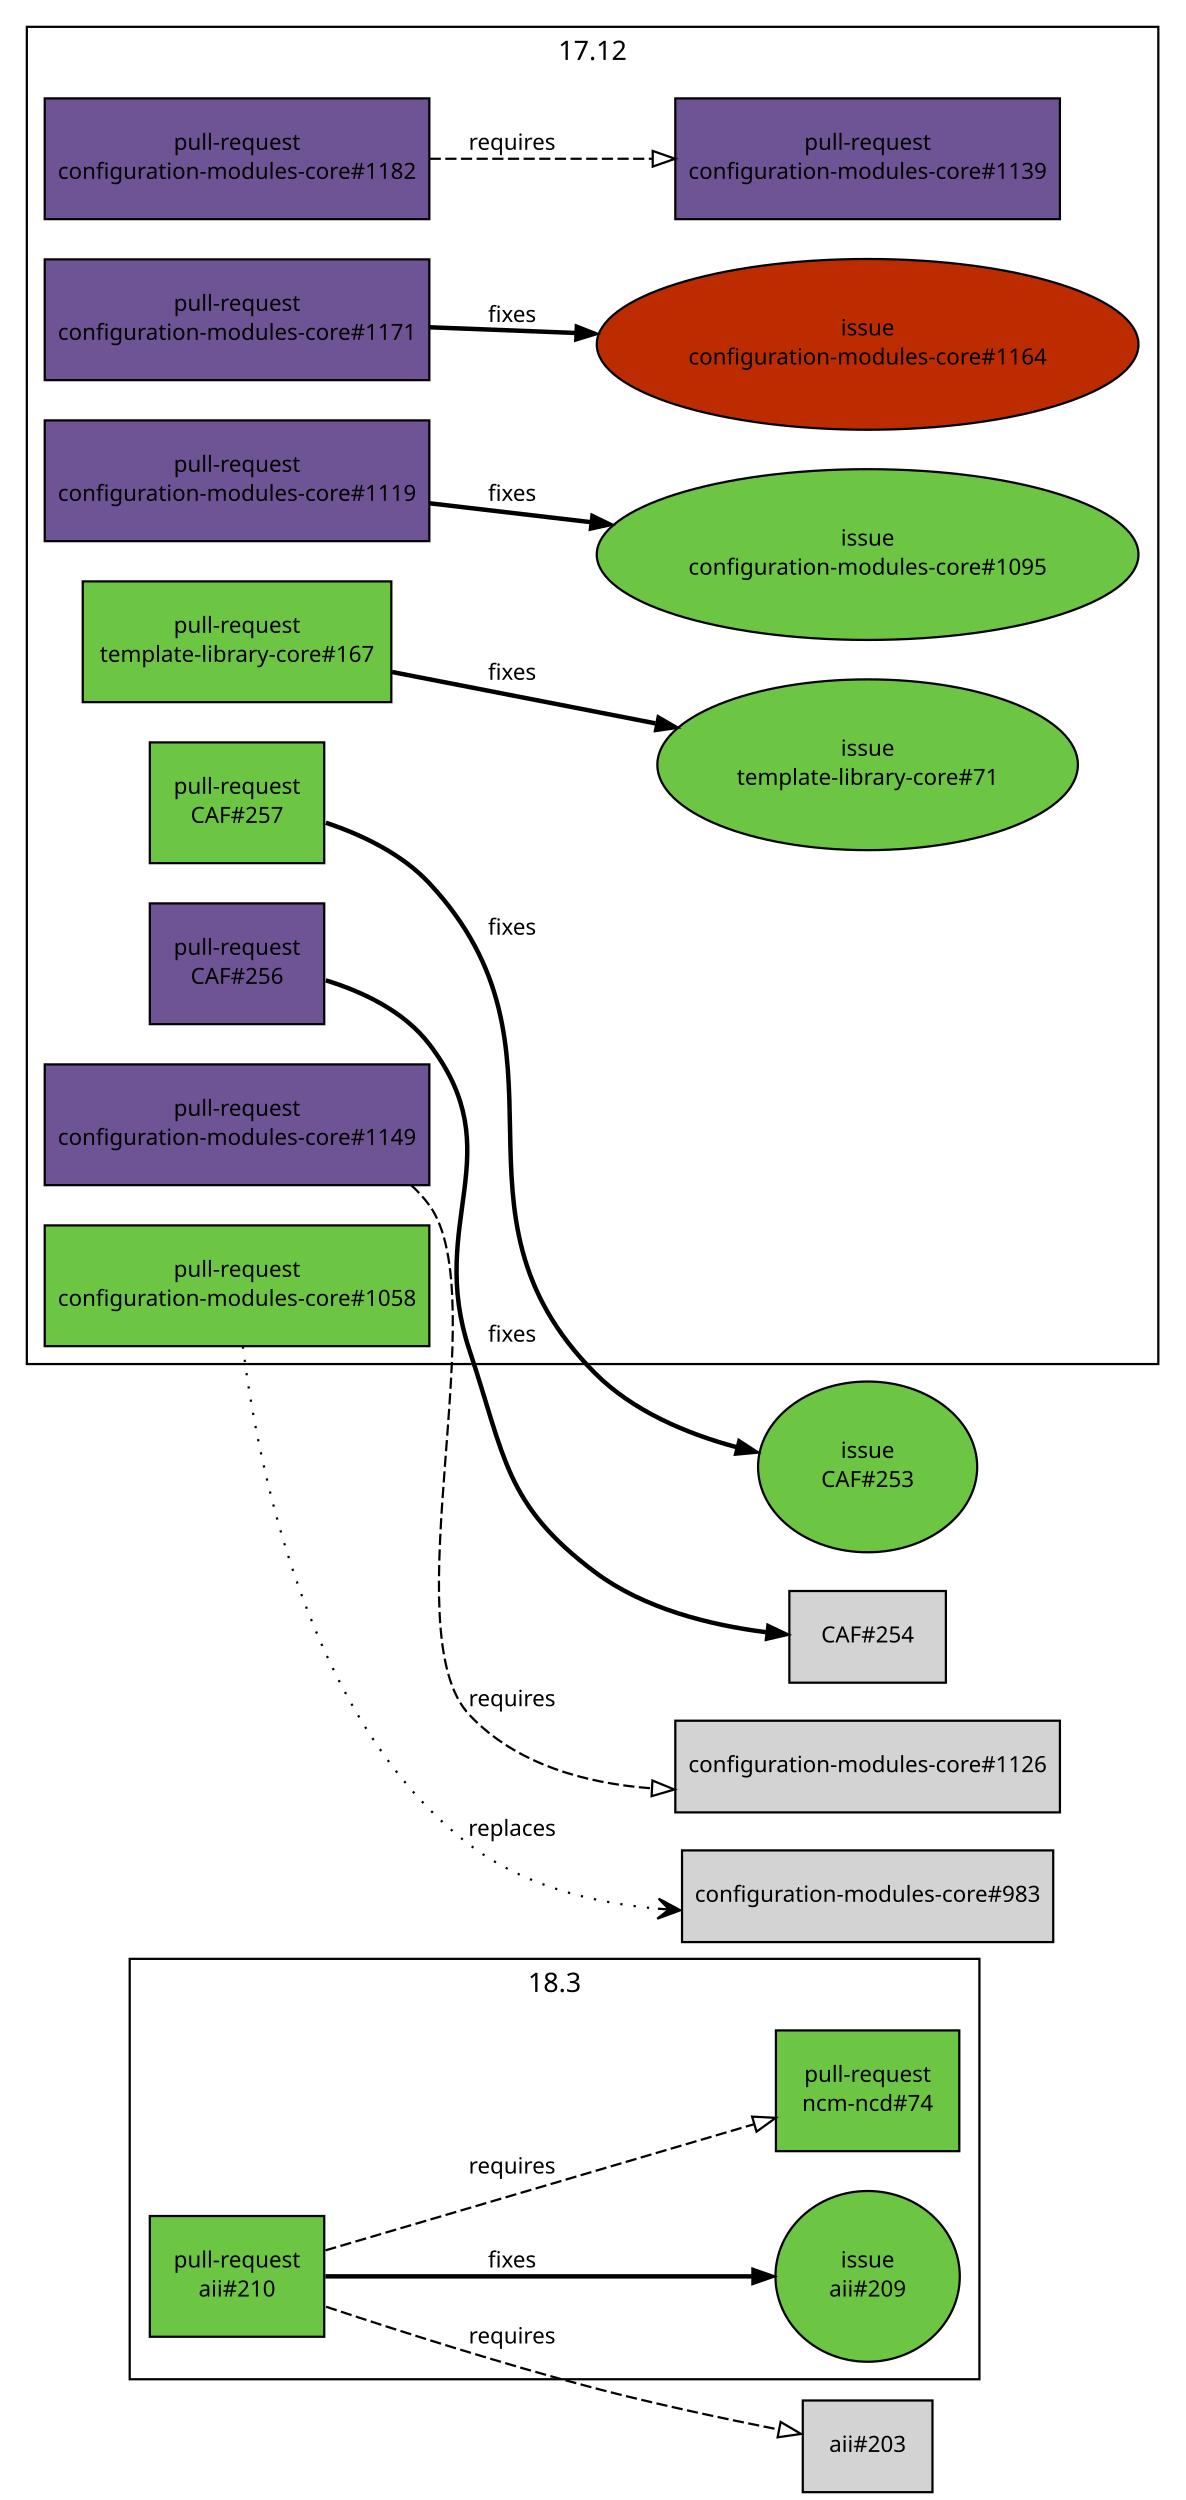
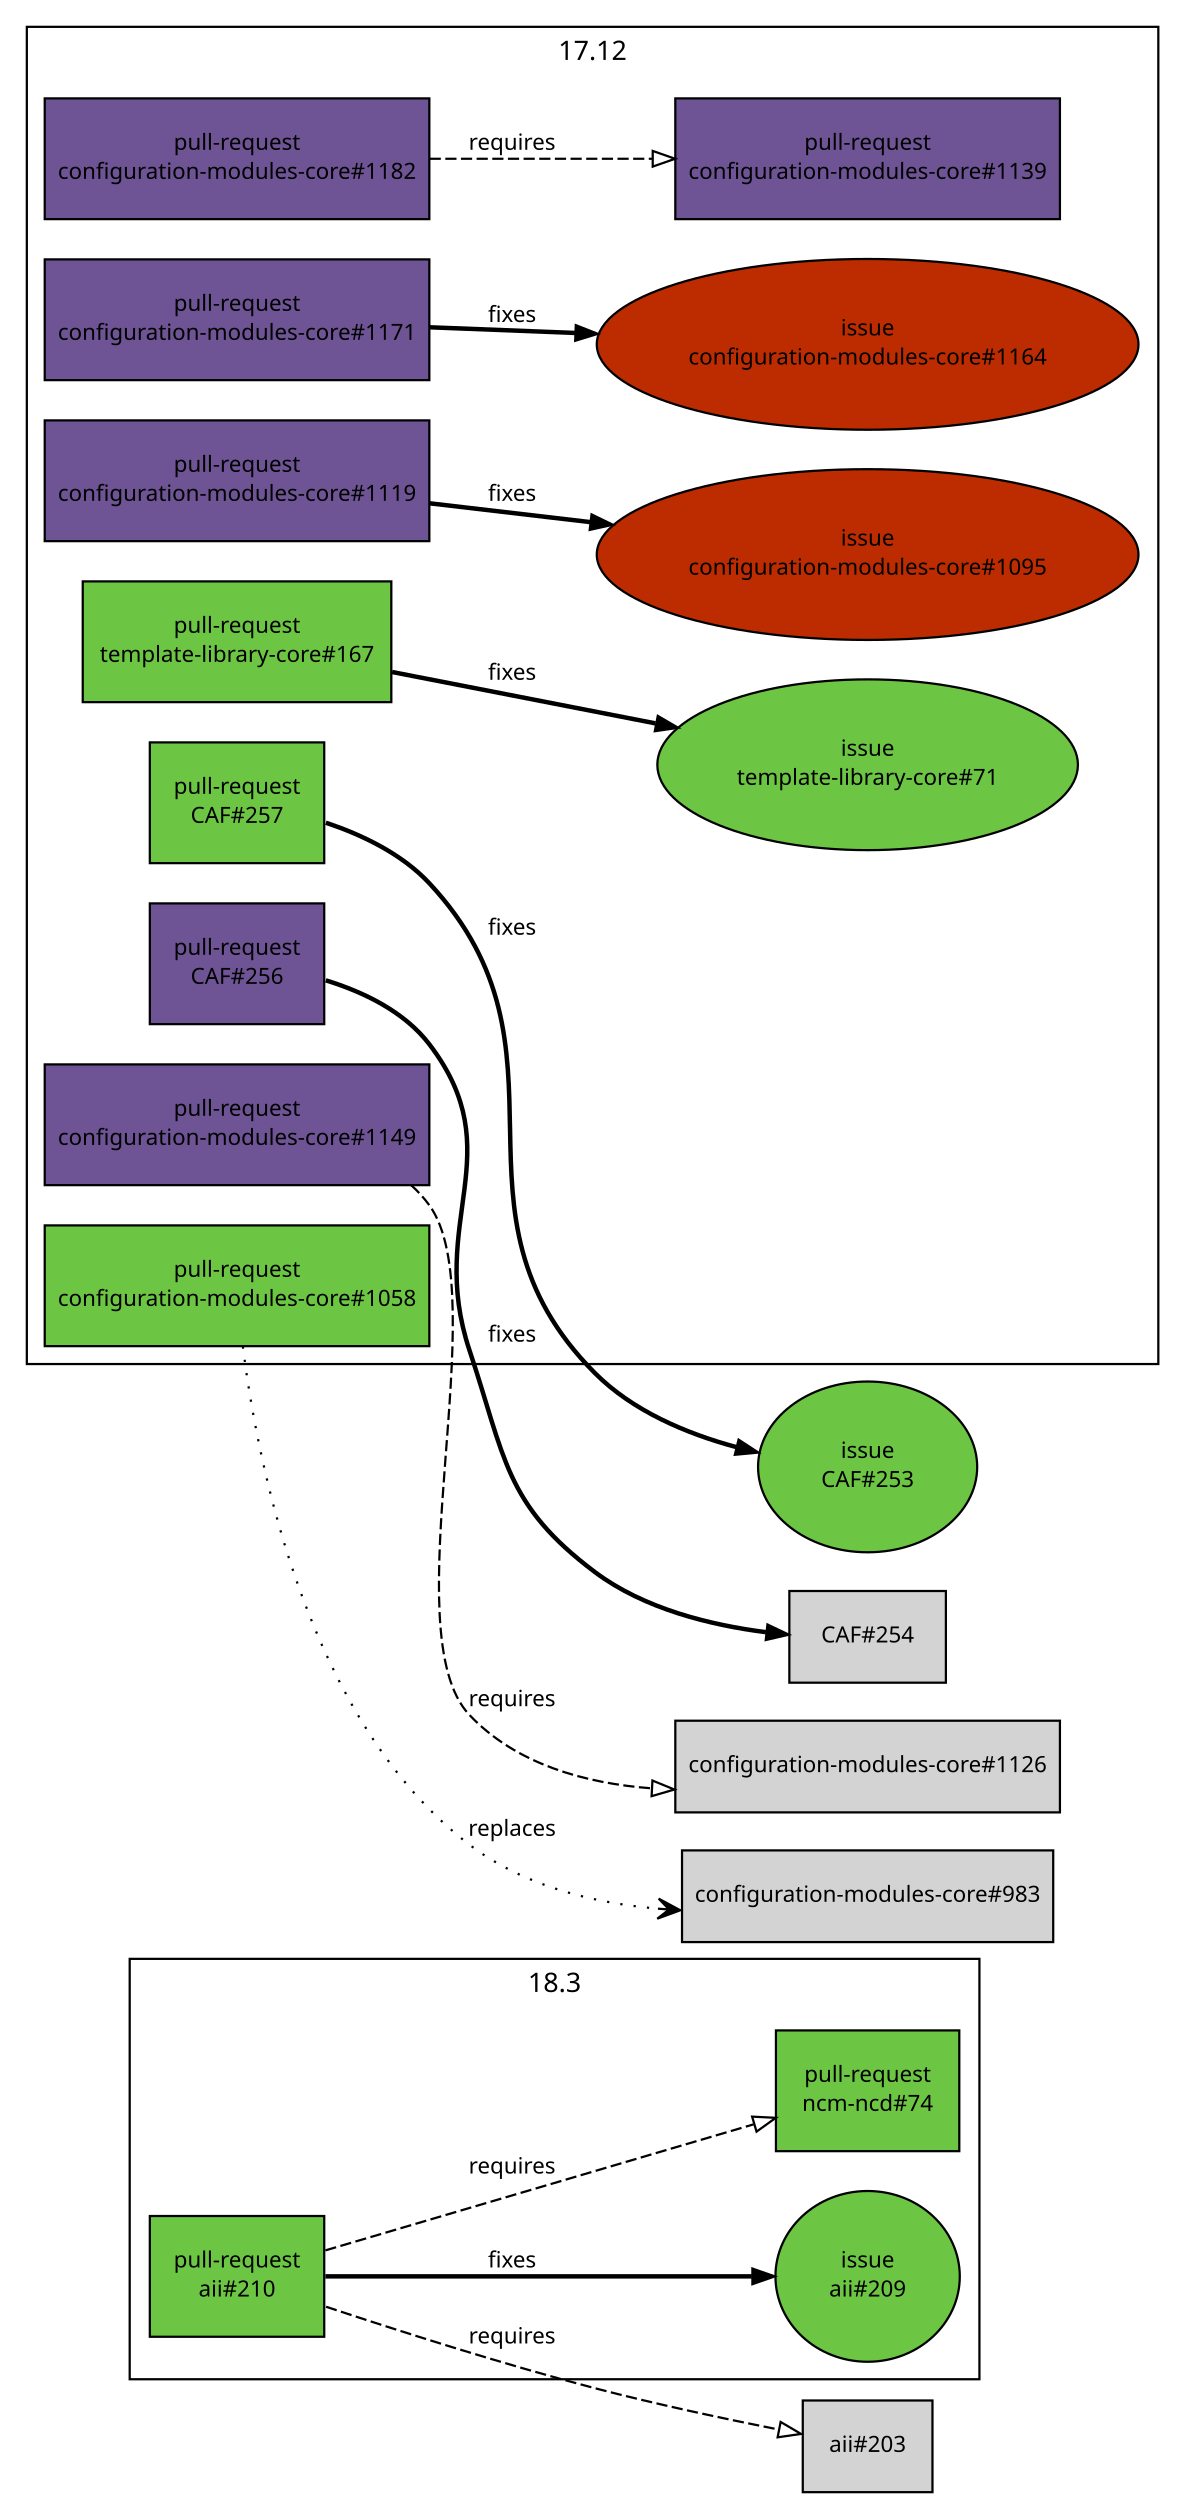
<svg xmlns="http://www.w3.org/2000/svg" xmlns:xlink="http://www.w3.org/1999/xlink" width="530pt" height="1118pt" viewBox="0.00 0.00 530.00 1118.00">
  <g id="graph1" class="graph" transform="scale(1 1) rotate(0) translate(4 1114)">
    <polygon fill="white" stroke="white" points="-4,5 -4,-1114 527,-1114 527,5 -4,5" />
    <g id="graph3" class="cluster">
      <polygon fill="none" stroke="black" points="54,-50 54,-238 434,-238 434,-50 54,-50" />
      <text text-anchor="middle" x="244" y="-223.2" font-family="Sans" font-size="12.00">18.3</text>
    </g>
    <g id="graph4" class="cluster">
      <polygon fill="none" stroke="black" points="8,-504 8,-1102 514,-1102 514,-504 8,-504" />
      <text text-anchor="middle" x="261" y="-1087.2" font-family="Sans" font-size="12.00">17.12</text>
    </g>
    <g id="node1" class="node">
      <a xlink:href="https://github.com/quattor/aii/pull/210" xlink:title="Shellfe: support active config for plugins" target="_parent">
        <polygon fill="#6cc644" stroke="black" points="141,-123 63,-123 63,-69 141,-69 141,-123" />
        <text text-anchor="middle" x="102" y="-100" font-family="Sans" font-size="10.00">pull-request</text>
        <text text-anchor="middle" x="102" y="-87" font-family="Sans" font-size="10.00">aii#210</text>
      </a>
    </g>
    <g id="node3" class="node">
      <a xlink:href="https://github.com/quattor/aii/issues/209" xlink:title="support ACTIVE_CONFIG" target="_parent">
        <ellipse fill="#6cc644" stroke="black" cx="384" cy="-96" rx="41.217" ry="38.184" />
        <text text-anchor="middle" x="384" y="-100" font-family="Sans" font-size="10.00">issue</text>
        <text text-anchor="middle" x="384" y="-87" font-family="Sans" font-size="10.00">aii#209</text>
      </a>
    </g>
    <g id="edge2" class="edge">
      <path fill="none" stroke="black" stroke-width="2" d="M141.508,-96C191.35,-96 277.184,-96 332.226,-96" />
      <polygon fill="black" stroke="black" points="332.467,-99.5 342.467,-96 332.467,-92.5 332.467,-99.5" />
      <text text-anchor="middle" x="225" y="-100" font-family="Sans" font-size="10.00">fixes</text>
    </g>
    <g id="node5" class="node">
      <a xlink:href="https://github.com/quattor/ncm-ncd/pull/74" xlink:title="Set the current active config as an attribute to the component" target="_parent">
        <polygon fill="#6cc644" stroke="black" points="425,-206 343,-206 343,-152 425,-152 425,-206" />
        <text text-anchor="middle" x="384" y="-183" font-family="Sans" font-size="10.00">pull-request</text>
        <text text-anchor="middle" x="384" y="-170" font-family="Sans" font-size="10.00">ncm-ncd#74</text>
      </a>
    </g>
    <g id="edge4" class="edge">
      <path fill="none" stroke="black" stroke-dasharray="5,2" d="M141.508,-107.628C191.596,-122.37 278.034,-147.811 333.04,-164.001" />
      <polygon fill="none" stroke="black" points="332.348,-167.446 342.929,-166.912 334.325,-160.731 332.348,-167.446" />
      <text text-anchor="middle" x="225" y="-142" font-family="Sans" font-size="10.00">requires</text>
    </g>
    <g id="node7" class="node">
      <polygon fill="lightgrey" stroke="black" points="413,-40.5 355,-40.5 355,0.5 413,0.5 413,-40.5" />
      <text text-anchor="middle" x="384" y="-17.5" font-family="Sans" font-size="10.00">aii#203</text>
    </g>
    <g id="edge6" class="edge">
      <path fill="none" stroke="black" stroke-dasharray="5,2" d="M141.812,-82.427C174.004,-71.726 220.618,-56.85 262,-46 289.189,-38.871 320.169,-32.287 344.106,-27.529" />
      <polygon fill="none" stroke="black" points="345.097,-30.901 354.235,-25.54 343.748,-24.032 345.097,-30.901" />
      <text text-anchor="middle" x="225" y="-66" font-family="Sans" font-size="10.00">requires</text>
    </g>
    <g id="node8" class="node">
      <a xlink:href="https://github.com/quattor/CAF/pull/257" xlink:title="Process: run process as another user" target="_parent">
        <polygon fill="#6cc644" stroke="black" points="141,-782 63,-782 63,-728 141,-728 141,-782" />
        <text text-anchor="middle" x="102" y="-759" font-family="Sans" font-size="10.00">pull-request</text>
        <text text-anchor="middle" x="102" y="-746" font-family="Sans" font-size="10.00">CAF#257</text>
      </a>
    </g>
    <g id="node10" class="node">
      <a xlink:href="https://github.com/quattor/CAF/issues/253" xlink:title="CAF::Process: Include an option to execute the command as an specific user" target="_parent">
        <ellipse fill="#6cc644" stroke="black" cx="384" cy="-458" rx="48.998" ry="38.184" />
        <text text-anchor="middle" x="384" y="-462" font-family="Sans" font-size="10.00">issue</text>
        <text text-anchor="middle" x="384" y="-449" font-family="Sans" font-size="10.00">CAF#253</text>
      </a>
    </g>
    <g id="edge8" class="edge">
      <path fill="none" stroke="black" stroke-width="2" d="M141.728,-746.086C157.957,-740.658 175.752,-732.145 188,-719 258.039,-643.834 189.559,-572.855 262,-500 278.923,-482.98 303.051,-472.85 325.389,-466.824" />
      <polygon fill="black" stroke="black" points="326.29,-470.206 335.158,-464.409 324.611,-463.411 326.29,-470.206" />
      <text text-anchor="middle" x="225" y="-696" font-family="Sans" font-size="10.00">fixes</text>
    </g>
    <g id="node11" class="node">
      <a xlink:href="https://github.com/quattor/CAF/pull/256" xlink:title="Process: add sensitive option to prevent verbose reporting of the command" target="_parent">
        <polygon fill="#6e5494" stroke="black" points="141,-710 63,-710 63,-656 141,-656 141,-710" />
        <text text-anchor="middle" x="102" y="-687" font-family="Sans" font-size="10.00">pull-request</text>
        <text text-anchor="middle" x="102" y="-674" font-family="Sans" font-size="10.00">CAF#256</text>
      </a>
    </g>
    <g id="node13" class="node">
      <polygon fill="lightgrey" stroke="black" points="419,-402.5 349,-402.5 349,-361.5 419,-361.5 419,-402.5" />
      <text text-anchor="middle" x="384" y="-379.5" font-family="Sans" font-size="10.00">CAF#254</text>
    </g>
    <g id="edge10" class="edge">
      <path fill="none" stroke="black" stroke-width="2" d="M141.685,-675.592C158.517,-670.404 176.796,-661.661 188,-647 225.288,-598.204 186.524,-568.242 206,-510 222.032,-462.058 221.595,-441.379 262,-411 283.925,-394.515 313.822,-387.232 338.532,-384.087" />
      <polygon fill="black" stroke="black" points="339.202,-387.535 348.766,-382.977 338.447,-380.576 339.202,-387.535" />
      <text text-anchor="middle" x="225" y="-514" font-family="Sans" font-size="10.00">fixes</text>
    </g>
    <g id="node14" class="node">
      <a xlink:href="https://github.com/quattor/configuration-modules-core/pull/1182" xlink:title="ncm-opennebula: Include 5.4.x configuration" target="_parent">
        <polygon fill="#6e5494" stroke="black" points="188,-1070 16,-1070 16,-1016 188,-1016 188,-1070" />
        <text text-anchor="middle" x="102" y="-1047" font-family="Sans" font-size="10.00">pull-request</text>
        <text text-anchor="middle" x="102" y="-1034" font-family="Sans" font-size="10.00">configuration-modules-core#1182</text>
      </a>
    </g>
    <g id="node16" class="node">
      <a xlink:href="https://github.com/quattor/configuration-modules-core/pull/1139" xlink:title="ncm-opennebula: include hugepages options" target="_parent">
        <polygon fill="#6e5494" stroke="black" points="470,-1070 298,-1070 298,-1016 470,-1016 470,-1070" />
        <text text-anchor="middle" x="384" y="-1047" font-family="Sans" font-size="10.00">pull-request</text>
        <text text-anchor="middle" x="384" y="-1034" font-family="Sans" font-size="10.00">configuration-modules-core#1139</text>
      </a>
    </g>
    <g id="edge12" class="edge">
      <path fill="none" stroke="black" stroke-dasharray="5,2" d="M188.142,-1043C219.565,-1043 255.296,-1043 287.558,-1043" />
      <polygon fill="none" stroke="black" points="287.9,-1046.5 297.9,-1043 287.9,-1039.5 287.9,-1046.5" />
      <text text-anchor="middle" x="225" y="-1047" font-family="Sans" font-size="10.00">requires</text>
    </g>
    <g id="node17" class="node">
      <a xlink:href="https://github.com/quattor/configuration-modules-core/pull/1171" xlink:title="ncm-cups enhancements and cleanups" target="_parent">
        <polygon fill="#6e5494" stroke="black" points="188,-998 16,-998 16,-944 188,-944 188,-998" />
        <text text-anchor="middle" x="102" y="-975" font-family="Sans" font-size="10.00">pull-request</text>
        <text text-anchor="middle" x="102" y="-962" font-family="Sans" font-size="10.00">configuration-modules-core#1171</text>
      </a>
    </g>
    <g id="node19" class="node">
      <a xlink:href="https://github.com/quattor/configuration-modules-core/issues/1164" xlink:title="ncm-cups 17.7.0: configuration of ServerAlias + miscellanous enhancements" target="_parent">
        <ellipse fill="#bd2c00" stroke="black" cx="384" cy="-960" rx="121.122" ry="38.184" />
        <text text-anchor="middle" x="384" y="-964" font-family="Sans" font-size="10.00">issue</text>
        <text text-anchor="middle" x="384" y="-951" font-family="Sans" font-size="10.00">configuration-modules-core#1164</text>
      </a>
    </g>
    <g id="edge14" class="edge">
      <path fill="none" stroke="black" stroke-width="2" d="M188.142,-967.64C208.719,-966.837 231.144,-965.962 253.232,-965.101" />
      <polygon fill="black" stroke="black" points="253.493,-968.593 263.349,-964.706 253.22,-961.599 253.493,-968.593" />
      <text text-anchor="middle" x="225" y="-970" font-family="Sans" font-size="10.00">fixes</text>
    </g>
    <g id="node20" class="node">
      <a xlink:href="https://github.com/quattor/configuration-modules-core/pull/1149" xlink:title="ncm-metaconfig: rsyslog: rainer script configuration" target="_parent">
        <polygon fill="#6e5494" stroke="black" points="188,-638 16,-638 16,-584 188,-584 188,-638" />
        <text text-anchor="middle" x="102" y="-615" font-family="Sans" font-size="10.00">pull-request</text>
        <text text-anchor="middle" x="102" y="-602" font-family="Sans" font-size="10.00">configuration-modules-core#1149</text>
      </a>
    </g>
    <g id="node22" class="node">
      <polygon fill="lightgrey" stroke="black" points="470,-344.5 298,-344.5 298,-303.5 470,-303.5 470,-344.5" />
      <text text-anchor="middle" x="384" y="-321.5" font-family="Sans" font-size="10.00">configuration-modules-core#1126</text>
    </g>
    <g id="edge16" class="edge">
      <path fill="none" stroke="black" stroke-dasharray="5,2" d="M179.904,-583.97C182.898,-581.259 185.627,-578.278 188,-575 217.802,-533.83 170.966,-383.82 206,-347 226.841,-325.096 257.455,-316.492 287.44,-314.253" />
      <polygon fill="none" stroke="black" points="287.764,-317.741 297.57,-313.728 287.402,-310.751 287.764,-317.741" />
      <text text-anchor="middle" x="225" y="-351" font-family="Sans" font-size="10.00">requires</text>
    </g>
    <g id="node23" class="node">
      <a xlink:href="https://github.com/quattor/configuration-modules-core/pull/1119" xlink:title="ncm-systemd: cleanup, restarting modified unitfiles and initial handling of unconfigured units" target="_parent">
        <polygon fill="#6e5494" stroke="black" points="188,-926 16,-926 16,-872 188,-872 188,-926" />
        <text text-anchor="middle" x="102" y="-903" font-family="Sans" font-size="10.00">pull-request</text>
        <text text-anchor="middle" x="102" y="-890" font-family="Sans" font-size="10.00">configuration-modules-core#1119</text>
      </a>
    </g>
    <g id="node25" class="node">
      <a xlink:href="https://github.com/quattor/configuration-modules-core/issues/1095" xlink:title="ncm-systemd: Manual intervention required in order for drop-in unit files to have any affect" target="_parent">
-         <ellipse fill="#6cc644" stroke="black" cx="384" cy="-866" rx="121.122" ry="38.184" />
+         <ellipse fill="#bd2c00" stroke="black" cx="384" cy="-866" rx="121.122" ry="38.184" />
        <text text-anchor="middle" x="384" y="-870" font-family="Sans" font-size="10.00">issue</text>
        <text text-anchor="middle" x="384" y="-857" font-family="Sans" font-size="10.00">configuration-modules-core#1095</text>
      </a>
    </g>
    <g id="edge18" class="edge">
      <path fill="none" stroke="black" stroke-width="2" d="M188.142,-888.92C210.848,-886.262 235.803,-883.342 260.074,-880.502" />
      <polygon fill="black" stroke="black" points="260.533,-883.972 270.059,-879.334 259.72,-877.02 260.533,-883.972" />
      <text text-anchor="middle" x="225" y="-890" font-family="Sans" font-size="10.00">fixes</text>
    </g>
    <g id="node26" class="node">
      <a xlink:href="https://github.com/quattor/configuration-modules-core/pull/1058" xlink:title="ncm-ssh: disable insecure ssh ciphersuites and macs" target="_parent">
        <polygon fill="#6cc644" stroke="black" points="188,-566 16,-566 16,-512 188,-512 188,-566" />
        <text text-anchor="middle" x="102" y="-543" font-family="Sans" font-size="10.00">pull-request</text>
        <text text-anchor="middle" x="102" y="-530" font-family="Sans" font-size="10.00">configuration-modules-core#1058</text>
      </a>
    </g>
    <g id="node28" class="node">
      <polygon fill="lightgrey" stroke="black" points="467,-286.5 301,-286.5 301,-245.5 467,-245.5 467,-286.5" />
      <text text-anchor="middle" x="384" y="-263.5" font-family="Sans" font-size="10.00">configuration-modules-core#983</text>
    </g>
    <g id="edge20" class="edge">
      <path fill="none" stroke="black" stroke-dasharray="1,5" d="M104.595,-511.856C111.177,-459.392 133.54,-344.375 206,-289 229.697,-270.89 260.557,-263.108 289.911,-260.461" />
      <polygon fill="black" stroke="black" points="300.216,-259.73 290.56,-264.926 295.229,-260.084 290.241,-260.437 290.241,-260.437 290.241,-260.437 295.229,-260.084 289.923,-255.949 300.216,-259.73 300.216,-259.73" />
      <text text-anchor="middle" x="225" y="-293" font-family="Sans" font-size="10.00">replaces</text>
    </g>
    <g id="node29" class="node">
      <a xlink:href="https://github.com/quattor/template-library-core/pull/167" xlink:title="Update schema to support aquilon clusters" target="_parent">
        <polygon fill="#6cc644" stroke="black" points="171,-854 33,-854 33,-800 171,-800 171,-854" />
        <text text-anchor="middle" x="102" y="-831" font-family="Sans" font-size="10.00">pull-request</text>
        <text text-anchor="middle" x="102" y="-818" font-family="Sans" font-size="10.00">template-library-core#167</text>
      </a>
    </g>
    <g id="node31" class="node">
      <a xlink:href="https://github.com/quattor/template-library-core/issues/71" xlink:title="Schema for aquilon cluster archetypes needed" target="_parent">
        <ellipse fill="#6cc644" stroke="black" cx="384" cy="-772" rx="94.045" ry="38.184" />
        <text text-anchor="middle" x="384" y="-776" font-family="Sans" font-size="10.00">issue</text>
        <text text-anchor="middle" x="384" y="-763" font-family="Sans" font-size="10.00">template-library-core#71</text>
      </a>
    </g>
    <g id="edge22" class="edge">
      <path fill="none" stroke="black" stroke-width="2" d="M171.346,-813.475C206.826,-806.555 250.55,-798.028 289.105,-790.508" />
      <polygon fill="black" stroke="black" points="290.163,-793.868 299.308,-788.518 288.823,-786.997 290.163,-793.868" />
      <text text-anchor="middle" x="225" y="-810" font-family="Sans" font-size="10.00">fixes</text>
    </g>
  </g>
</svg>
